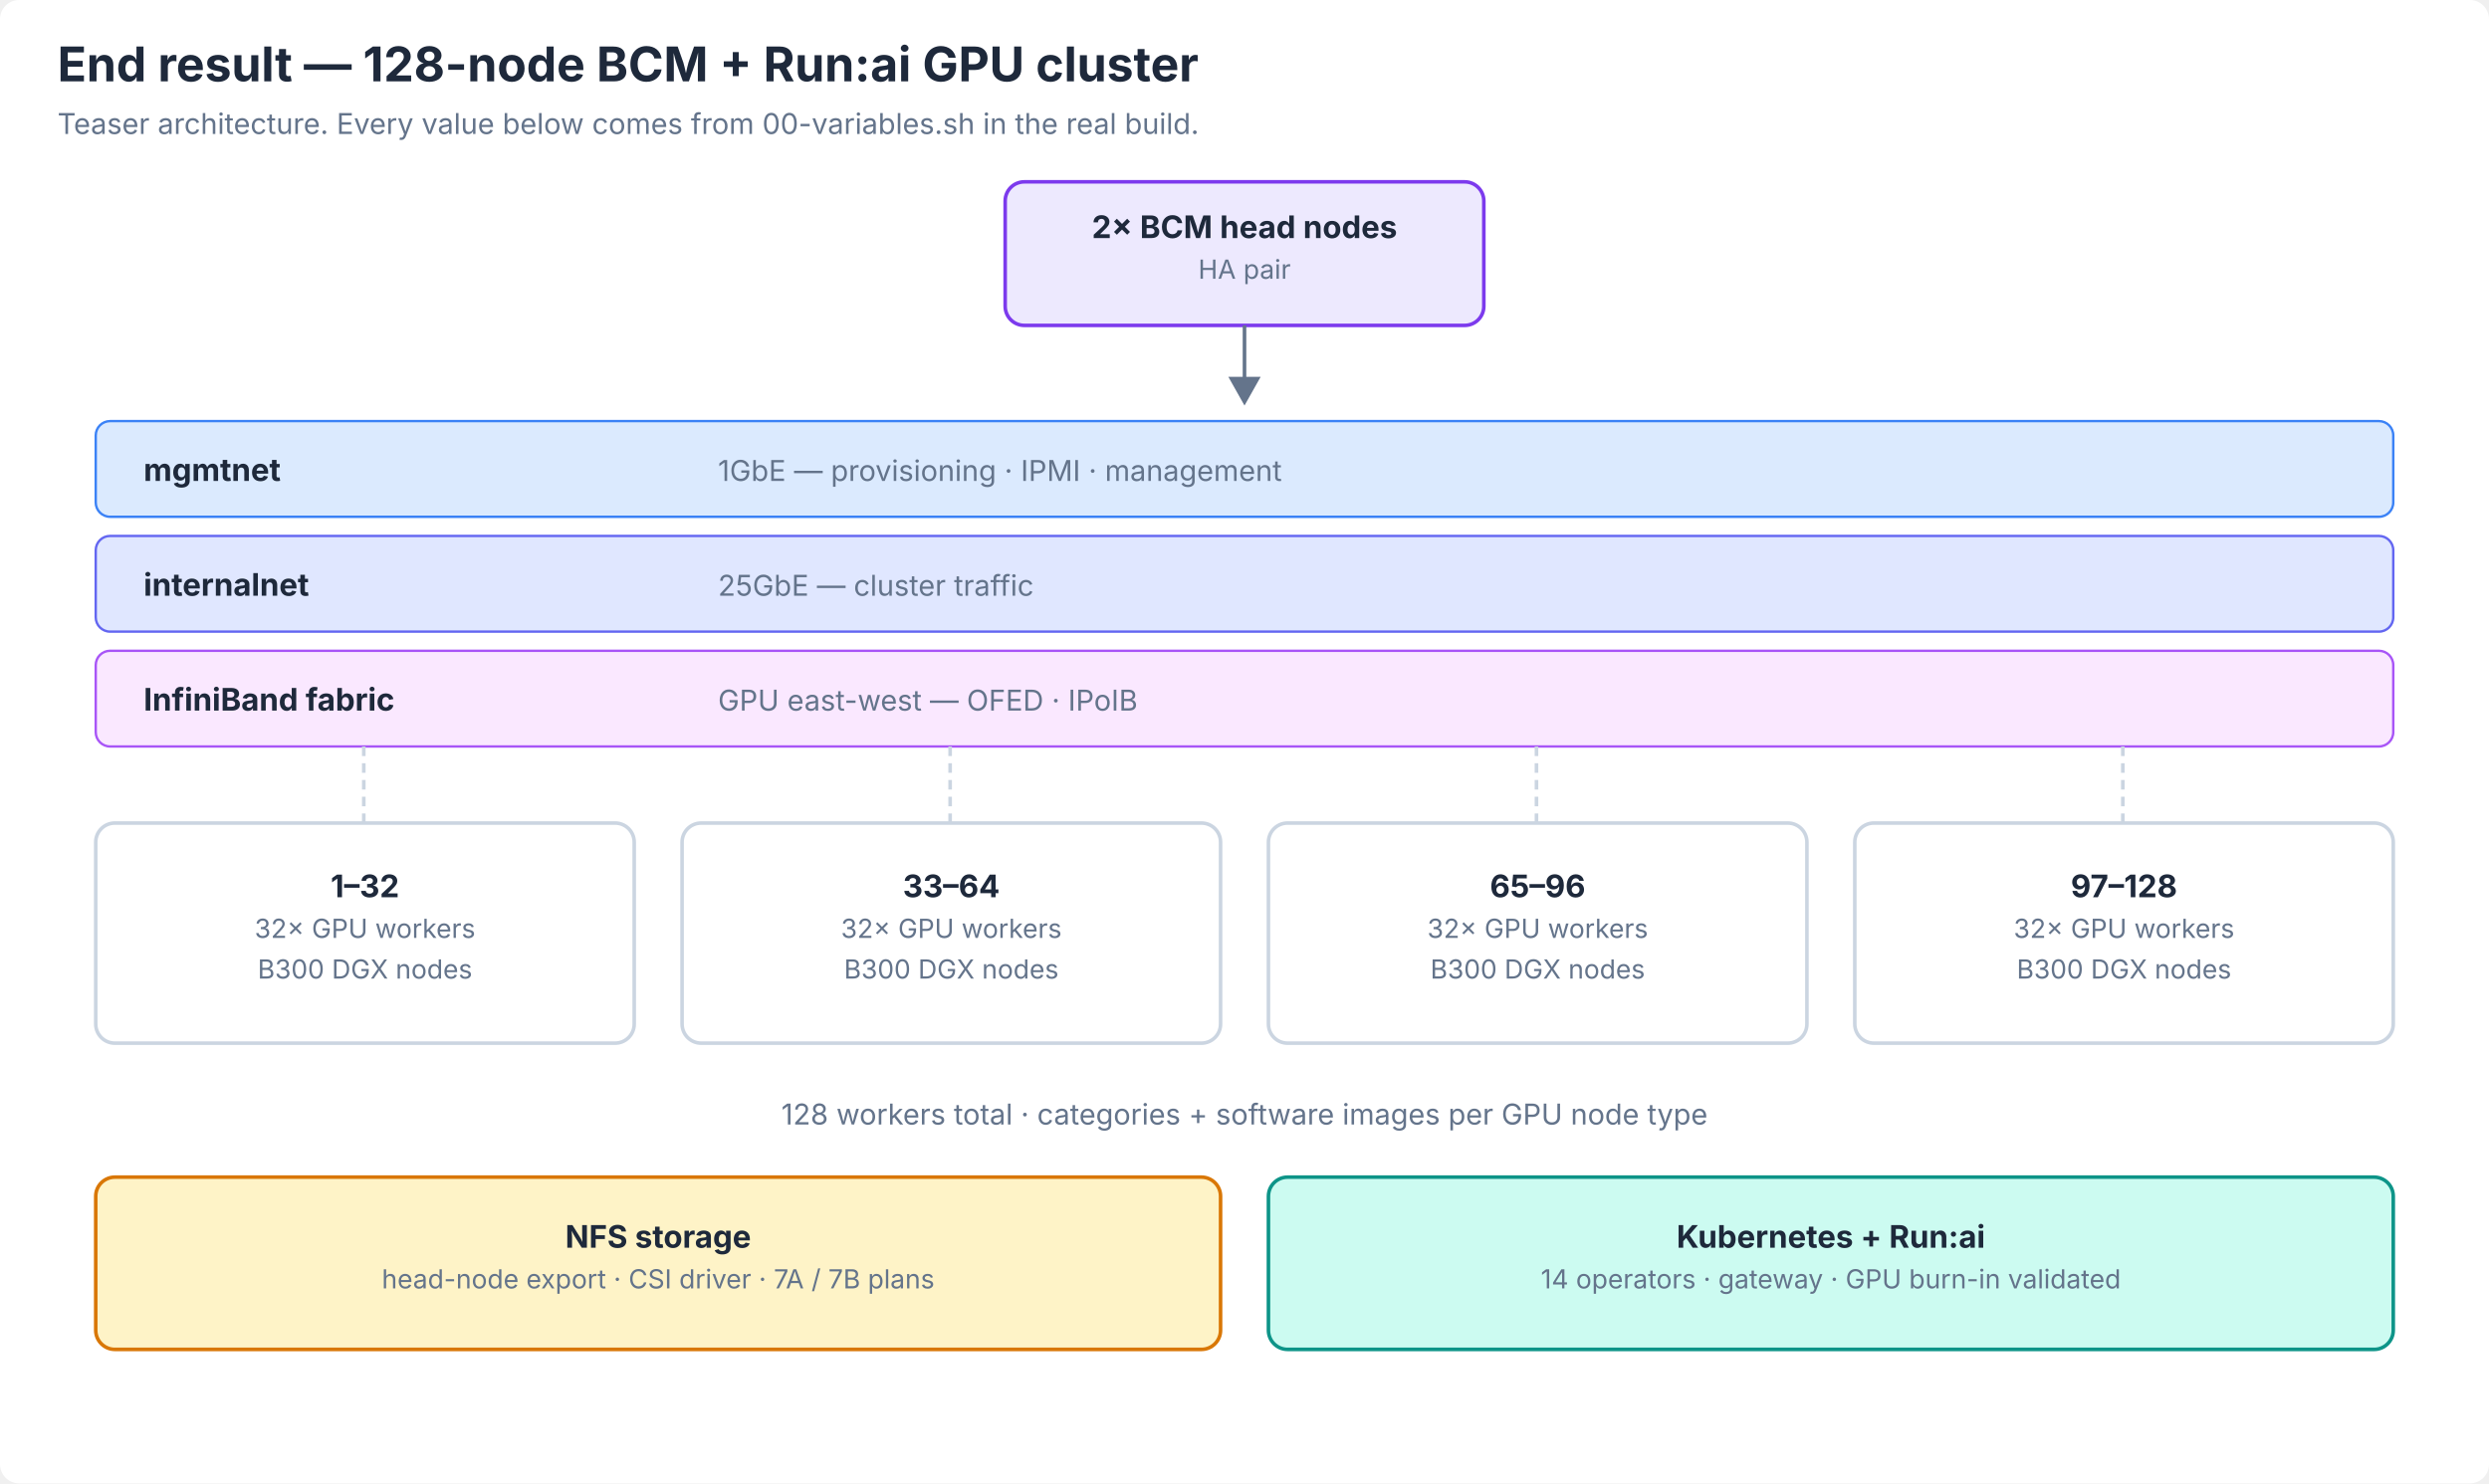
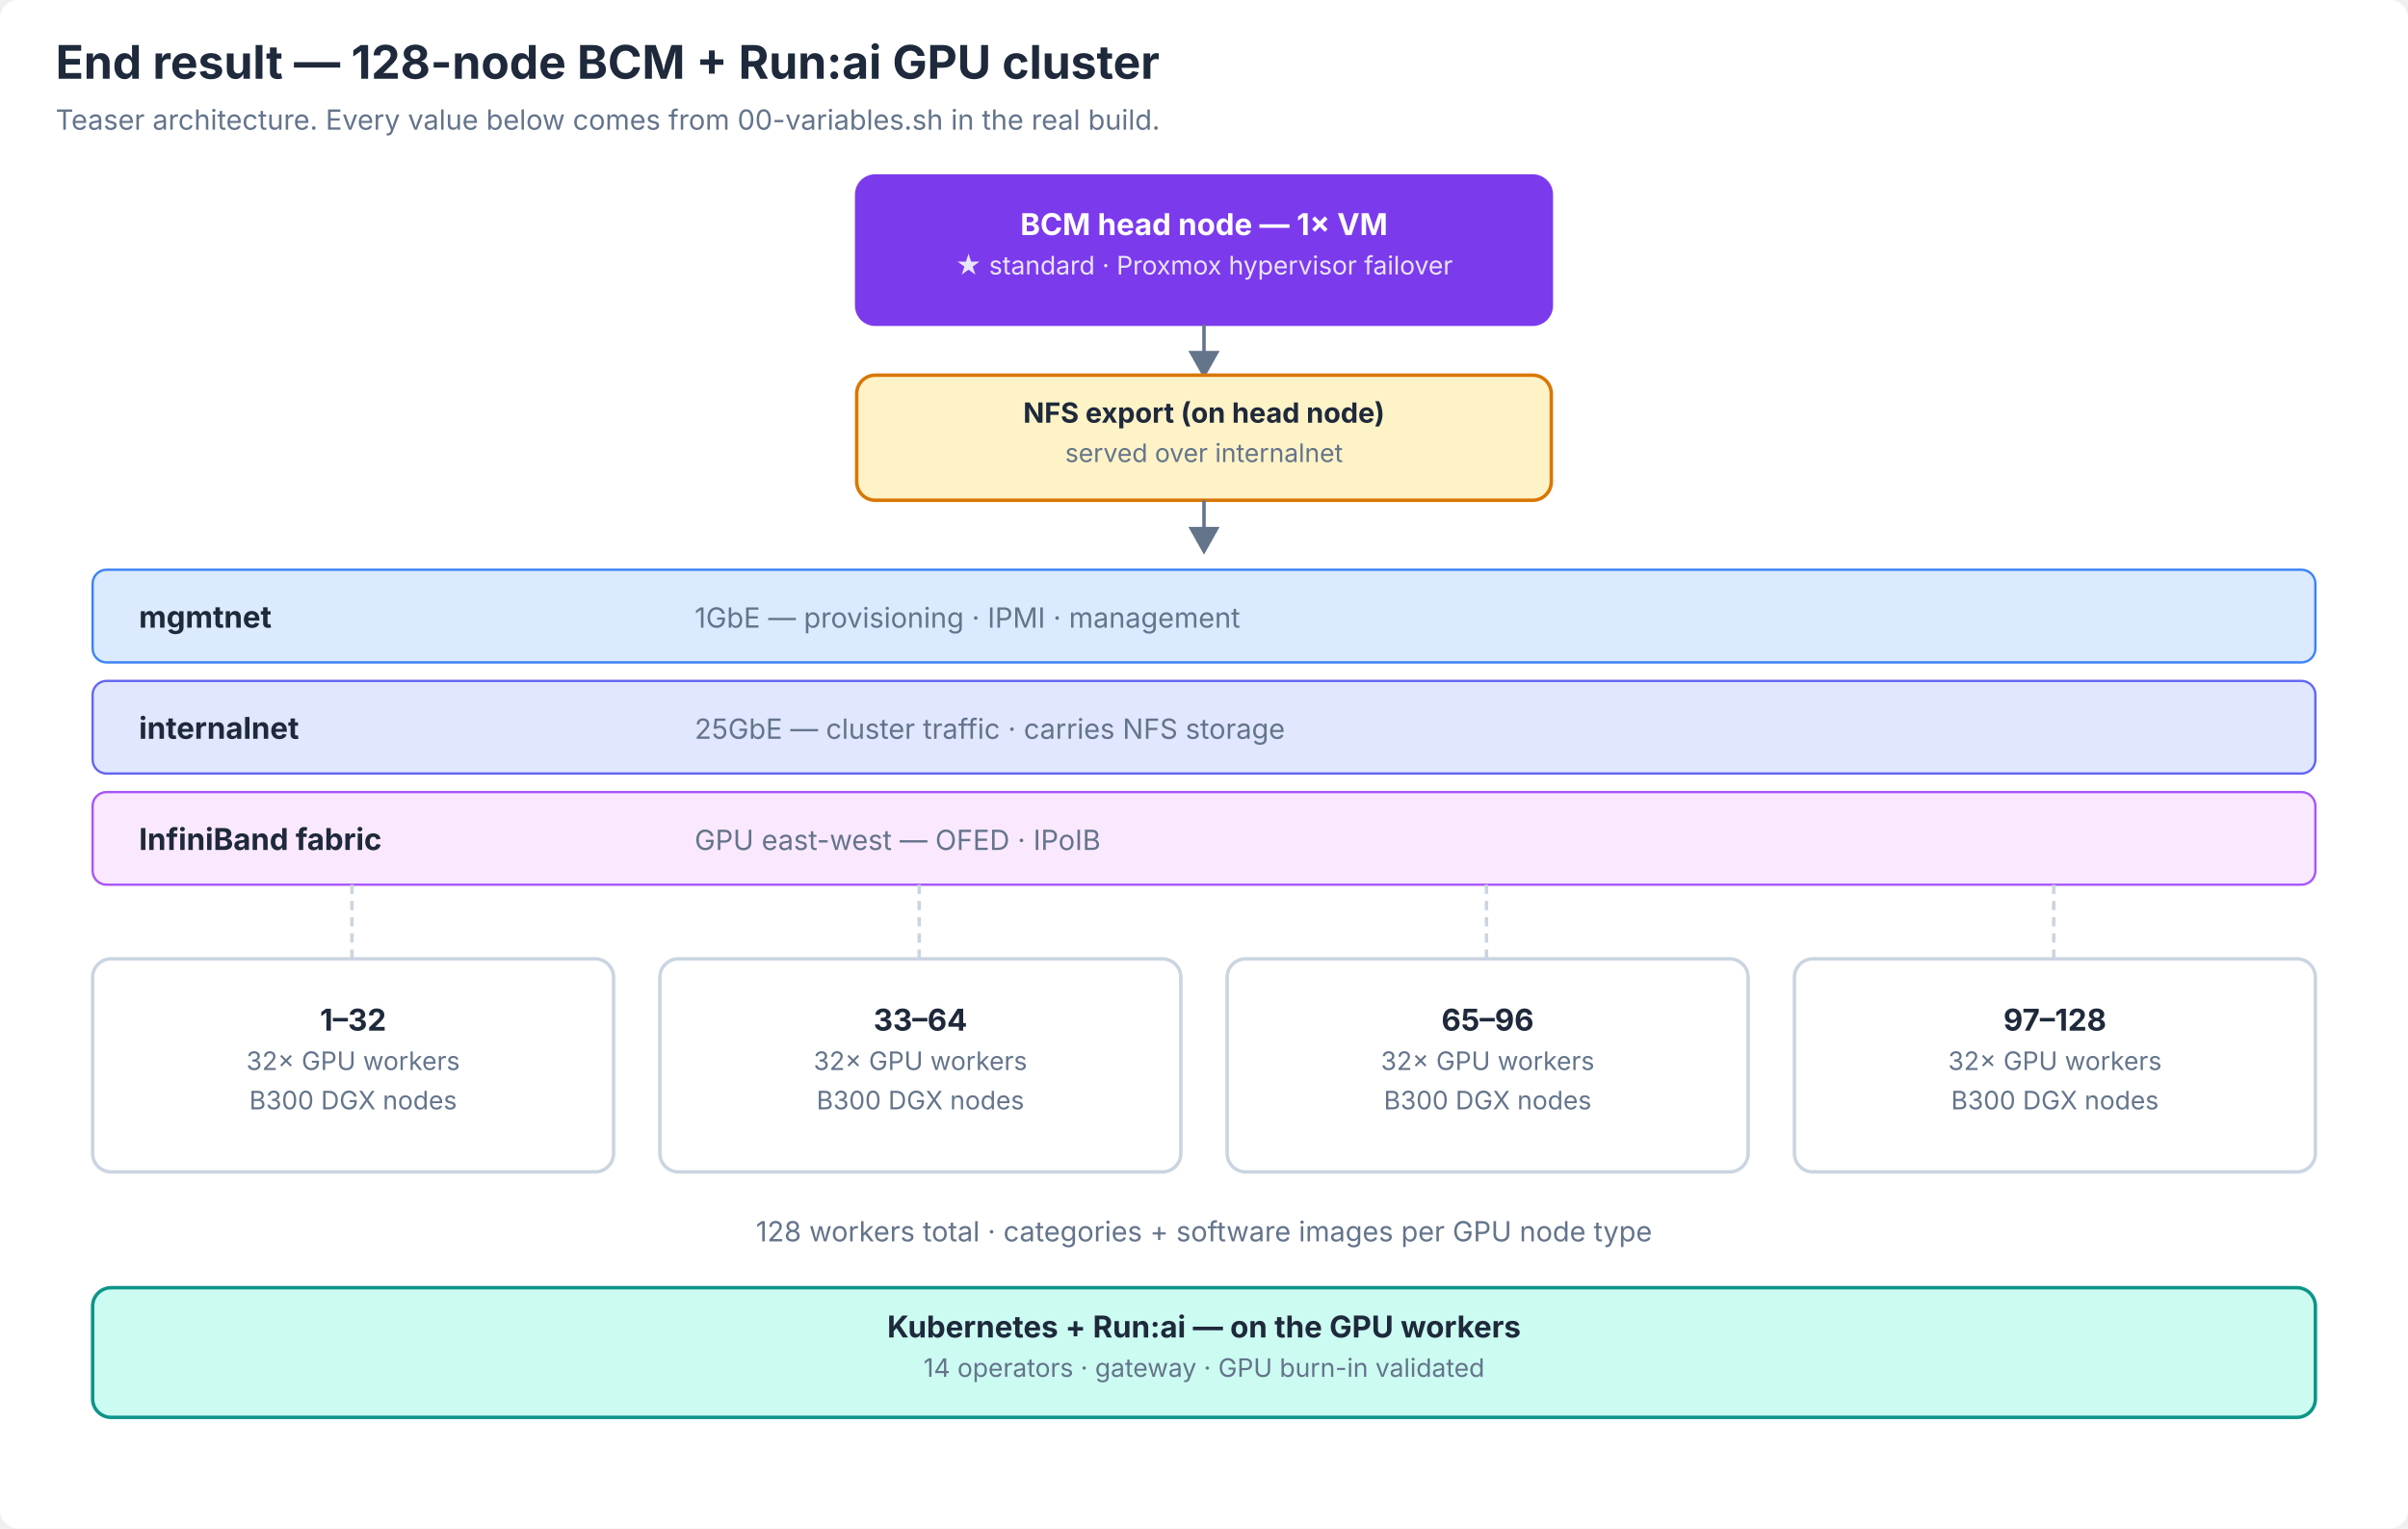
- <svg xmlns="http://www.w3.org/2000/svg" width="1040" height="620" viewBox="0 0 1040 620" font-family="system-ui,-apple-system,'Segoe UI',sans-serif">
-   <rect width="1040" height="620" fill="#ffffff" rx="8" />
+ <svg xmlns="http://www.w3.org/2000/svg" width="1040" height="660" viewBox="0 0 1040 660" font-family="system-ui,-apple-system,'Segoe UI',sans-serif">
+   <rect width="1040" height="660" fill="#ffffff" rx="8" />
  <defs>
    <marker id="arr" markerWidth="9" markerHeight="9" refX="7" refY="4.5" orient="auto">
      <path d="M0,0 L8,4.5 L0,9 z" fill="#64748b" />
    </marker>
  </defs>
  <text x="24" y="34" font-size="20" font-weight="700" fill="#1e293b">End result — 128-node BCM + Run:ai GPU cluster</text>
  <text x="24" y="56" font-size="12" fill="#64748b">Teaser architecture. Every value below comes from 00-variables.sh in the real build.</text>
-   <rect x="420" y="76" width="200" height="60" rx="8" fill="#ede9fe" stroke="#7c3aed" stroke-width="1.5" />
-   <text x="520.0" y="99.5" font-size="13" font-weight="700" fill="#1e293b" text-anchor="middle">2× BCM head nodes</text>
-   <text x="520.0" y="116.5" font-size="11" fill="#64748b" text-anchor="middle">HA pair</text>
-   <line x1="520" y1="136" x2="520" y2="168" stroke="#64748b" stroke-width="1.5" marker-end="url(#arr)" />
-   <rect x="40" y="176" width="960" height="40" rx="6" fill="#dbeafe" stroke="#3b82f6" stroke-width="1" />
-   <text x="60" y="201" font-size="13" font-weight="700" fill="#1e293b">mgmtnet</text>
-   <text x="300" y="201" font-size="12" fill="#64748b">1GbE — provisioning · IPMI · management</text>
-   <rect x="40" y="224" width="960" height="40" rx="6" fill="#e0e7ff" stroke="#6366f1" stroke-width="1" />
-   <text x="60" y="249" font-size="13" font-weight="700" fill="#1e293b">internalnet</text>
-   <text x="300" y="249" font-size="12" fill="#64748b">25GbE — cluster traffic</text>
-   <rect x="40" y="272" width="960" height="40" rx="6" fill="#fae8ff" stroke="#a855f7" stroke-width="1" />
-   <text x="60" y="297" font-size="13" font-weight="700" fill="#1e293b">InfiniBand fabric</text>
-   <text x="300" y="297" font-size="12" fill="#64748b">GPU east-west — OFED · IPoIB</text>
-   <rect x="40" y="344" width="225" height="92" rx="8" fill="#ffffff" stroke="#cbd5e1" stroke-width="1.5" />
-   <text x="152.5" y="375.0" font-size="13" font-weight="700" fill="#1e293b" text-anchor="middle">1–32</text>
-   <text x="152.5" y="392.0" font-size="11" fill="#64748b" text-anchor="middle">32× GPU workers</text>
-   <text x="152.5" y="409.0" font-size="11" fill="#64748b" text-anchor="middle">B300 DGX nodes</text>
-   <line x1="152" y1="312" x2="152" y2="344" stroke="#cbd5e1" stroke-width="1.5" stroke-dasharray="4,3" />
-   <rect x="285" y="344" width="225" height="92" rx="8" fill="#ffffff" stroke="#cbd5e1" stroke-width="1.5" />
-   <text x="397.5" y="375.0" font-size="13" font-weight="700" fill="#1e293b" text-anchor="middle">33–64</text>
-   <text x="397.5" y="392.0" font-size="11" fill="#64748b" text-anchor="middle">32× GPU workers</text>
-   <text x="397.5" y="409.0" font-size="11" fill="#64748b" text-anchor="middle">B300 DGX nodes</text>
-   <line x1="397" y1="312" x2="397" y2="344" stroke="#cbd5e1" stroke-width="1.5" stroke-dasharray="4,3" />
-   <rect x="530" y="344" width="225" height="92" rx="8" fill="#ffffff" stroke="#cbd5e1" stroke-width="1.5" />
-   <text x="642.5" y="375.0" font-size="13" font-weight="700" fill="#1e293b" text-anchor="middle">65–96</text>
-   <text x="642.5" y="392.0" font-size="11" fill="#64748b" text-anchor="middle">32× GPU workers</text>
-   <text x="642.5" y="409.0" font-size="11" fill="#64748b" text-anchor="middle">B300 DGX nodes</text>
-   <line x1="642" y1="312" x2="642" y2="344" stroke="#cbd5e1" stroke-width="1.5" stroke-dasharray="4,3" />
-   <rect x="775" y="344" width="225" height="92" rx="8" fill="#ffffff" stroke="#cbd5e1" stroke-width="1.5" />
-   <text x="887.5" y="375.0" font-size="13" font-weight="700" fill="#1e293b" text-anchor="middle">97–128</text>
-   <text x="887.5" y="392.0" font-size="11" fill="#64748b" text-anchor="middle">32× GPU workers</text>
-   <text x="887.5" y="409.0" font-size="11" fill="#64748b" text-anchor="middle">B300 DGX nodes</text>
-   <line x1="887" y1="312" x2="887" y2="344" stroke="#cbd5e1" stroke-width="1.5" stroke-dasharray="4,3" />
-   <text x="520" y="470" font-size="12" fill="#64748b" text-anchor="middle">128 workers total · categories + software images per GPU node type</text>
-   <rect x="40" y="492" width="470" height="72" rx="8" fill="#fef3c7" stroke="#d97706" stroke-width="1.5" />
-   <text x="275.0" y="521.5" font-size="13" font-weight="700" fill="#1e293b" text-anchor="middle">NFS storage</text>
-   <text x="275.0" y="538.5" font-size="11" fill="#64748b" text-anchor="middle">head-node export · CSI driver · 7A / 7B plans</text>
-   <rect x="530" y="492" width="470" height="72" rx="8" fill="#ccfbf1" stroke="#0d9488" stroke-width="1.5" />
-   <text x="765.0" y="521.5" font-size="13" font-weight="700" fill="#1e293b" text-anchor="middle">Kubernetes + Run:ai</text>
-   <text x="765.0" y="538.5" font-size="11" fill="#64748b" text-anchor="middle">14 operators · gateway · GPU burn-in validated</text>
+   <rect x="370" y="76" width="300" height="64" rx="8" fill="#7c3aed" stroke="#7c3aed" stroke-width="1.5" />
+   <text x="520.0" y="101.5" font-size="13" font-weight="700" fill="#ffffff" text-anchor="middle">BCM head node — 1× VM</text>
+   <text x="520.0" y="118.5" font-size="11" fill="#e9e4ff" text-anchor="middle">★ standard · Proxmox hypervisor failover</text>
+   <line x1="520" y1="140" x2="520" y2="162" stroke="#64748b" stroke-width="1.5" marker-end="url(#arr)" />
+   <rect x="370" y="162" width="300" height="54" rx="8" fill="#fef3c7" stroke="#d97706" stroke-width="1.5" />
+   <text x="520.0" y="182.5" font-size="12" font-weight="700" fill="#1e293b" text-anchor="middle">NFS export (on head node)</text>
+   <text x="520.0" y="199.5" font-size="11" fill="#64748b" text-anchor="middle">served over internalnet</text>
+   <line x1="520" y1="216" x2="520" y2="238" stroke="#64748b" stroke-width="1.5" marker-end="url(#arr)" />
+   <rect x="40" y="246" width="960" height="40" rx="6" fill="#dbeafe" stroke="#3b82f6" stroke-width="1" />
+   <text x="60" y="271" font-size="13" font-weight="700" fill="#1e293b">mgmtnet</text>
+   <text x="300" y="271" font-size="12" fill="#64748b">1GbE — provisioning · IPMI · management</text>
+   <rect x="40" y="294" width="960" height="40" rx="6" fill="#e0e7ff" stroke="#6366f1" stroke-width="1" />
+   <text x="60" y="319" font-size="13" font-weight="700" fill="#1e293b">internalnet</text>
+   <text x="300" y="319" font-size="12" fill="#64748b">25GbE — cluster traffic · carries NFS storage</text>
+   <rect x="40" y="342" width="960" height="40" rx="6" fill="#fae8ff" stroke="#a855f7" stroke-width="1" />
+   <text x="60" y="367" font-size="13" font-weight="700" fill="#1e293b">InfiniBand fabric</text>
+   <text x="300" y="367" font-size="12" fill="#64748b">GPU east-west — OFED · IPoIB</text>
+   <rect x="40" y="414" width="225" height="92" rx="8" fill="#ffffff" stroke="#cbd5e1" stroke-width="1.5" />
+   <text x="152.5" y="445.0" font-size="13" font-weight="700" fill="#1e293b" text-anchor="middle">1–32</text>
+   <text x="152.5" y="462.0" font-size="11" fill="#64748b" text-anchor="middle">32× GPU workers</text>
+   <text x="152.5" y="479.0" font-size="11" fill="#64748b" text-anchor="middle">B300 DGX nodes</text>
+   <line x1="152" y1="382" x2="152" y2="414" stroke="#cbd5e1" stroke-width="1.5" stroke-dasharray="4,3" />
+   <rect x="285" y="414" width="225" height="92" rx="8" fill="#ffffff" stroke="#cbd5e1" stroke-width="1.5" />
+   <text x="397.5" y="445.0" font-size="13" font-weight="700" fill="#1e293b" text-anchor="middle">33–64</text>
+   <text x="397.5" y="462.0" font-size="11" fill="#64748b" text-anchor="middle">32× GPU workers</text>
+   <text x="397.5" y="479.0" font-size="11" fill="#64748b" text-anchor="middle">B300 DGX nodes</text>
+   <line x1="397" y1="382" x2="397" y2="414" stroke="#cbd5e1" stroke-width="1.5" stroke-dasharray="4,3" />
+   <rect x="530" y="414" width="225" height="92" rx="8" fill="#ffffff" stroke="#cbd5e1" stroke-width="1.5" />
+   <text x="642.5" y="445.0" font-size="13" font-weight="700" fill="#1e293b" text-anchor="middle">65–96</text>
+   <text x="642.5" y="462.0" font-size="11" fill="#64748b" text-anchor="middle">32× GPU workers</text>
+   <text x="642.5" y="479.0" font-size="11" fill="#64748b" text-anchor="middle">B300 DGX nodes</text>
+   <line x1="642" y1="382" x2="642" y2="414" stroke="#cbd5e1" stroke-width="1.5" stroke-dasharray="4,3" />
+   <rect x="775" y="414" width="225" height="92" rx="8" fill="#ffffff" stroke="#cbd5e1" stroke-width="1.5" />
+   <text x="887.5" y="445.0" font-size="13" font-weight="700" fill="#1e293b" text-anchor="middle">97–128</text>
+   <text x="887.5" y="462.0" font-size="11" fill="#64748b" text-anchor="middle">32× GPU workers</text>
+   <text x="887.5" y="479.0" font-size="11" fill="#64748b" text-anchor="middle">B300 DGX nodes</text>
+   <line x1="887" y1="382" x2="887" y2="414" stroke="#cbd5e1" stroke-width="1.5" stroke-dasharray="4,3" />
+   <text x="520" y="536" font-size="12" fill="#64748b" text-anchor="middle">128 workers total · categories + software images per GPU node type</text>
+   <rect x="40" y="556" width="960" height="56" rx="8" fill="#ccfbf1" stroke="#0d9488" stroke-width="1.5" />
+   <text x="520.0" y="577.5" font-size="13" font-weight="700" fill="#1e293b" text-anchor="middle">Kubernetes + Run:ai — on the GPU workers</text>
+   <text x="520.0" y="594.5" font-size="11" fill="#64748b" text-anchor="middle">14 operators · gateway · GPU burn-in validated</text>
</svg>
